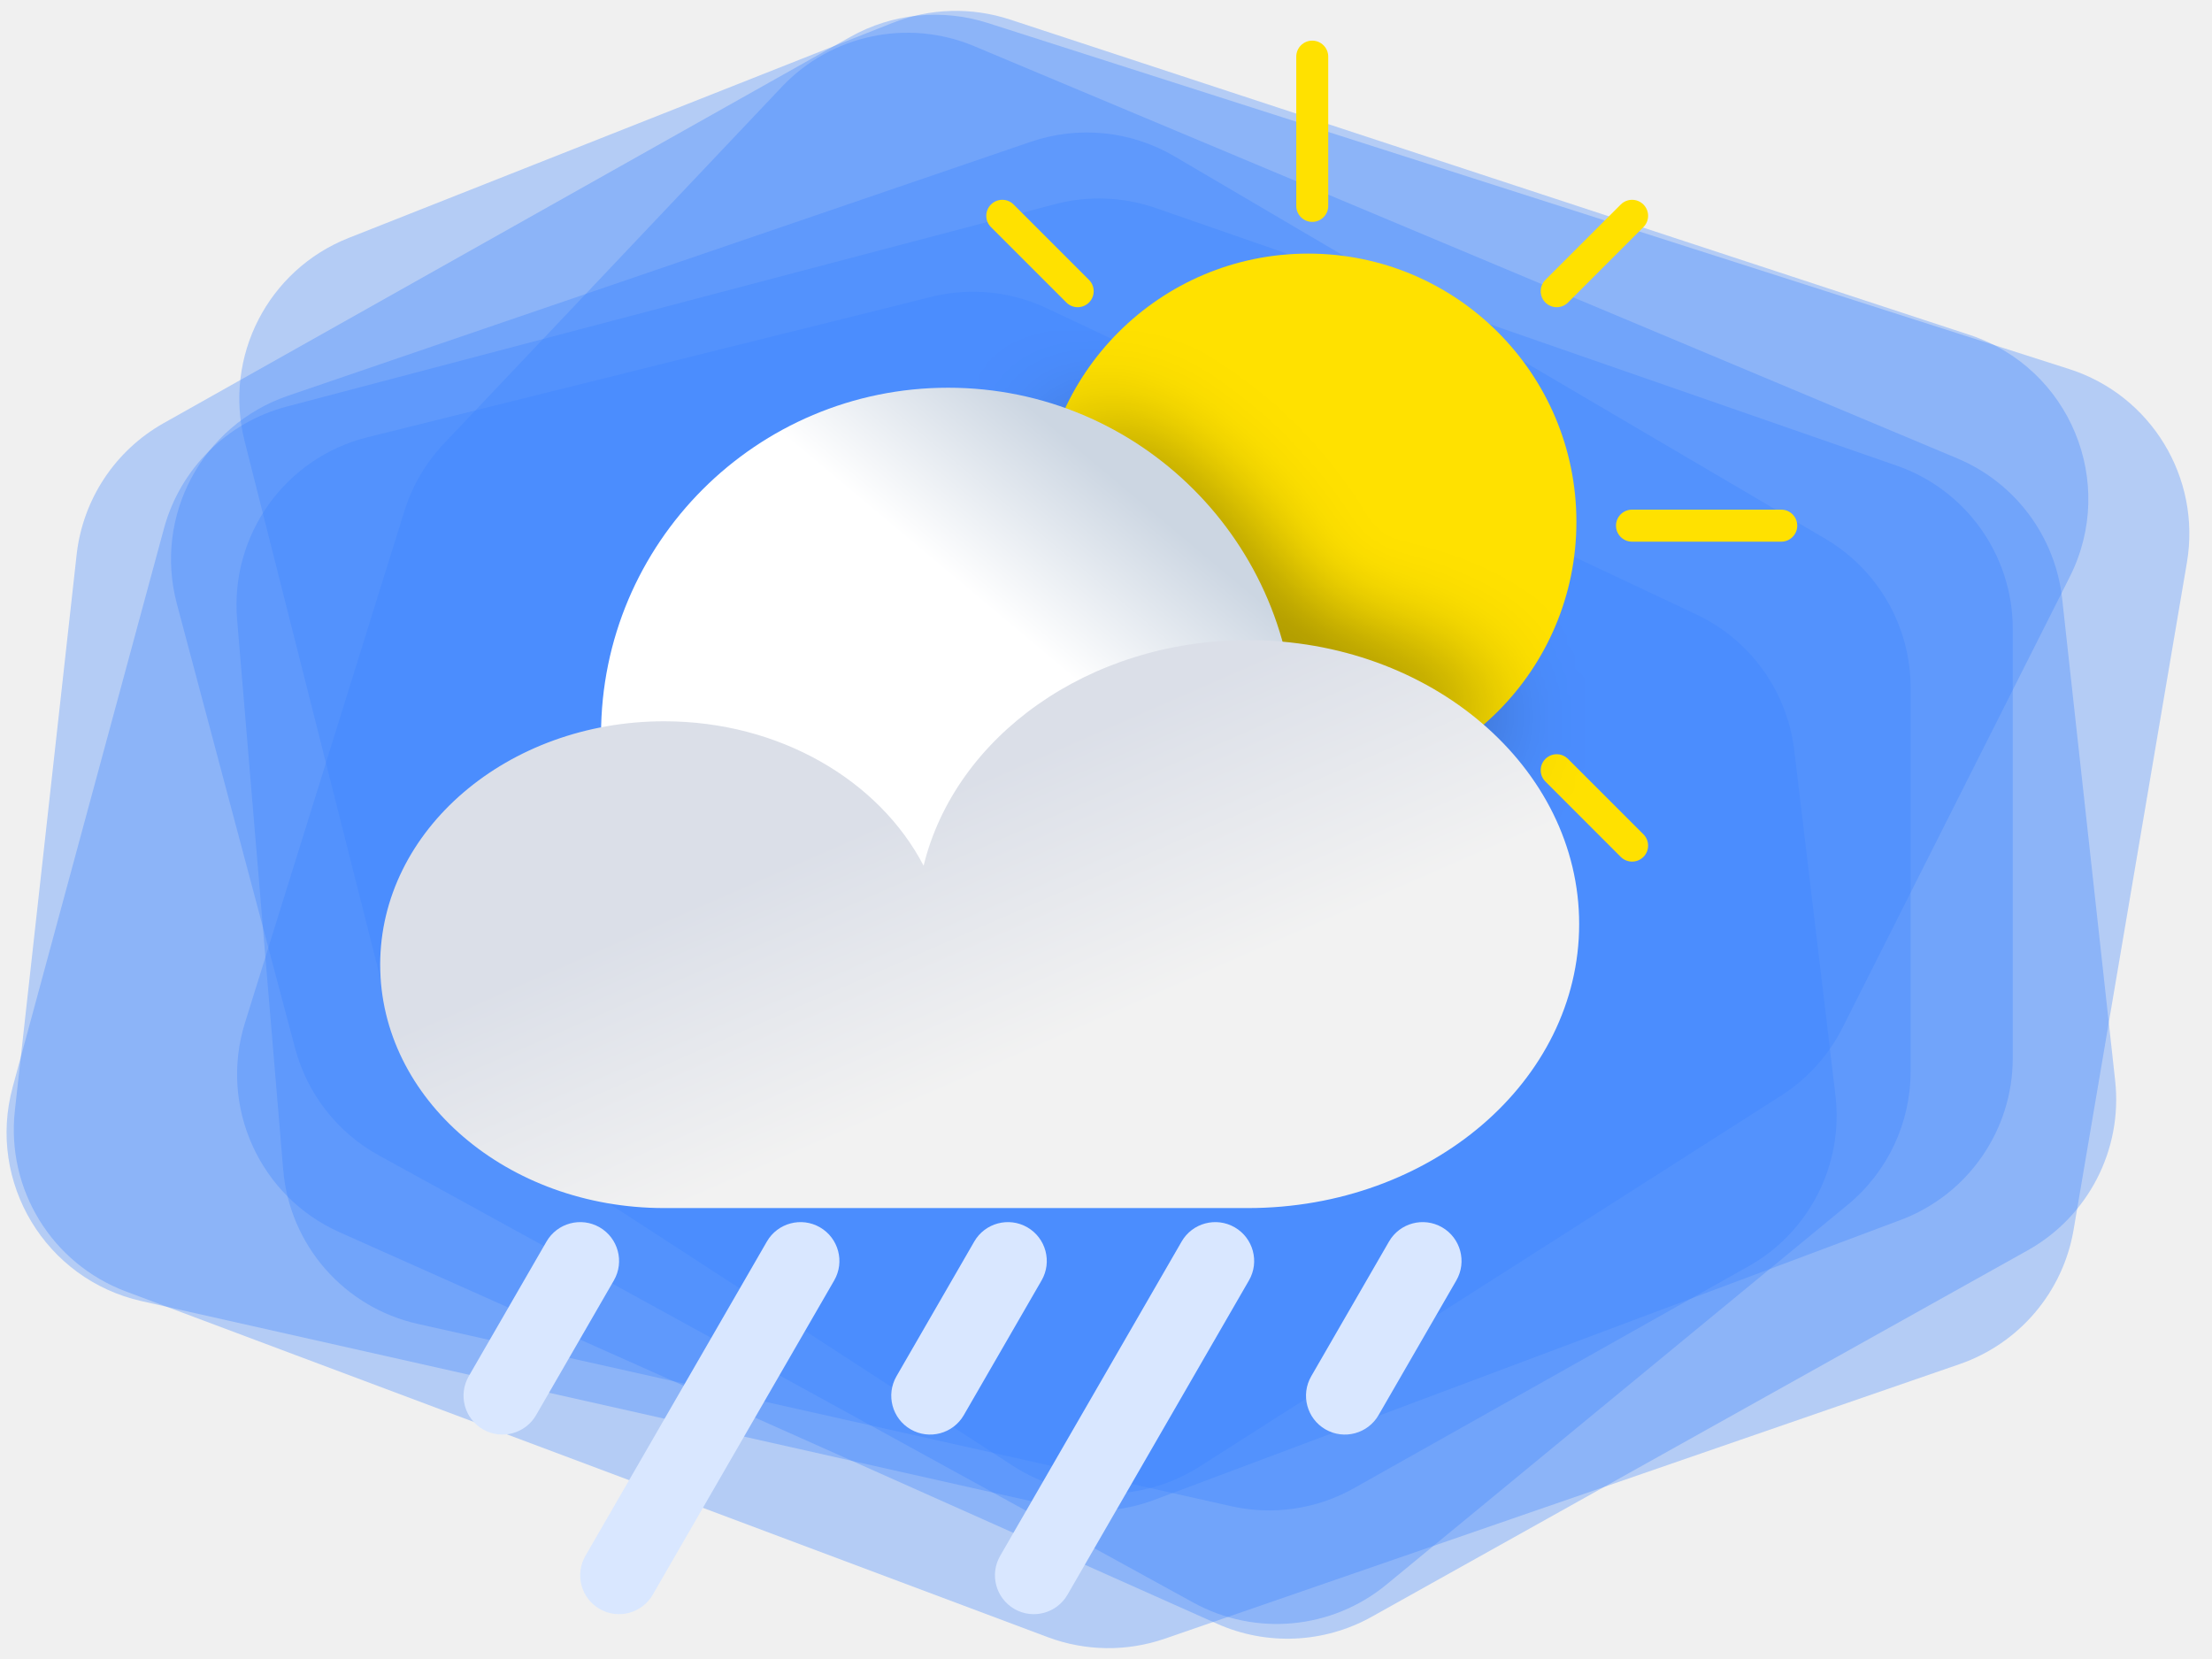
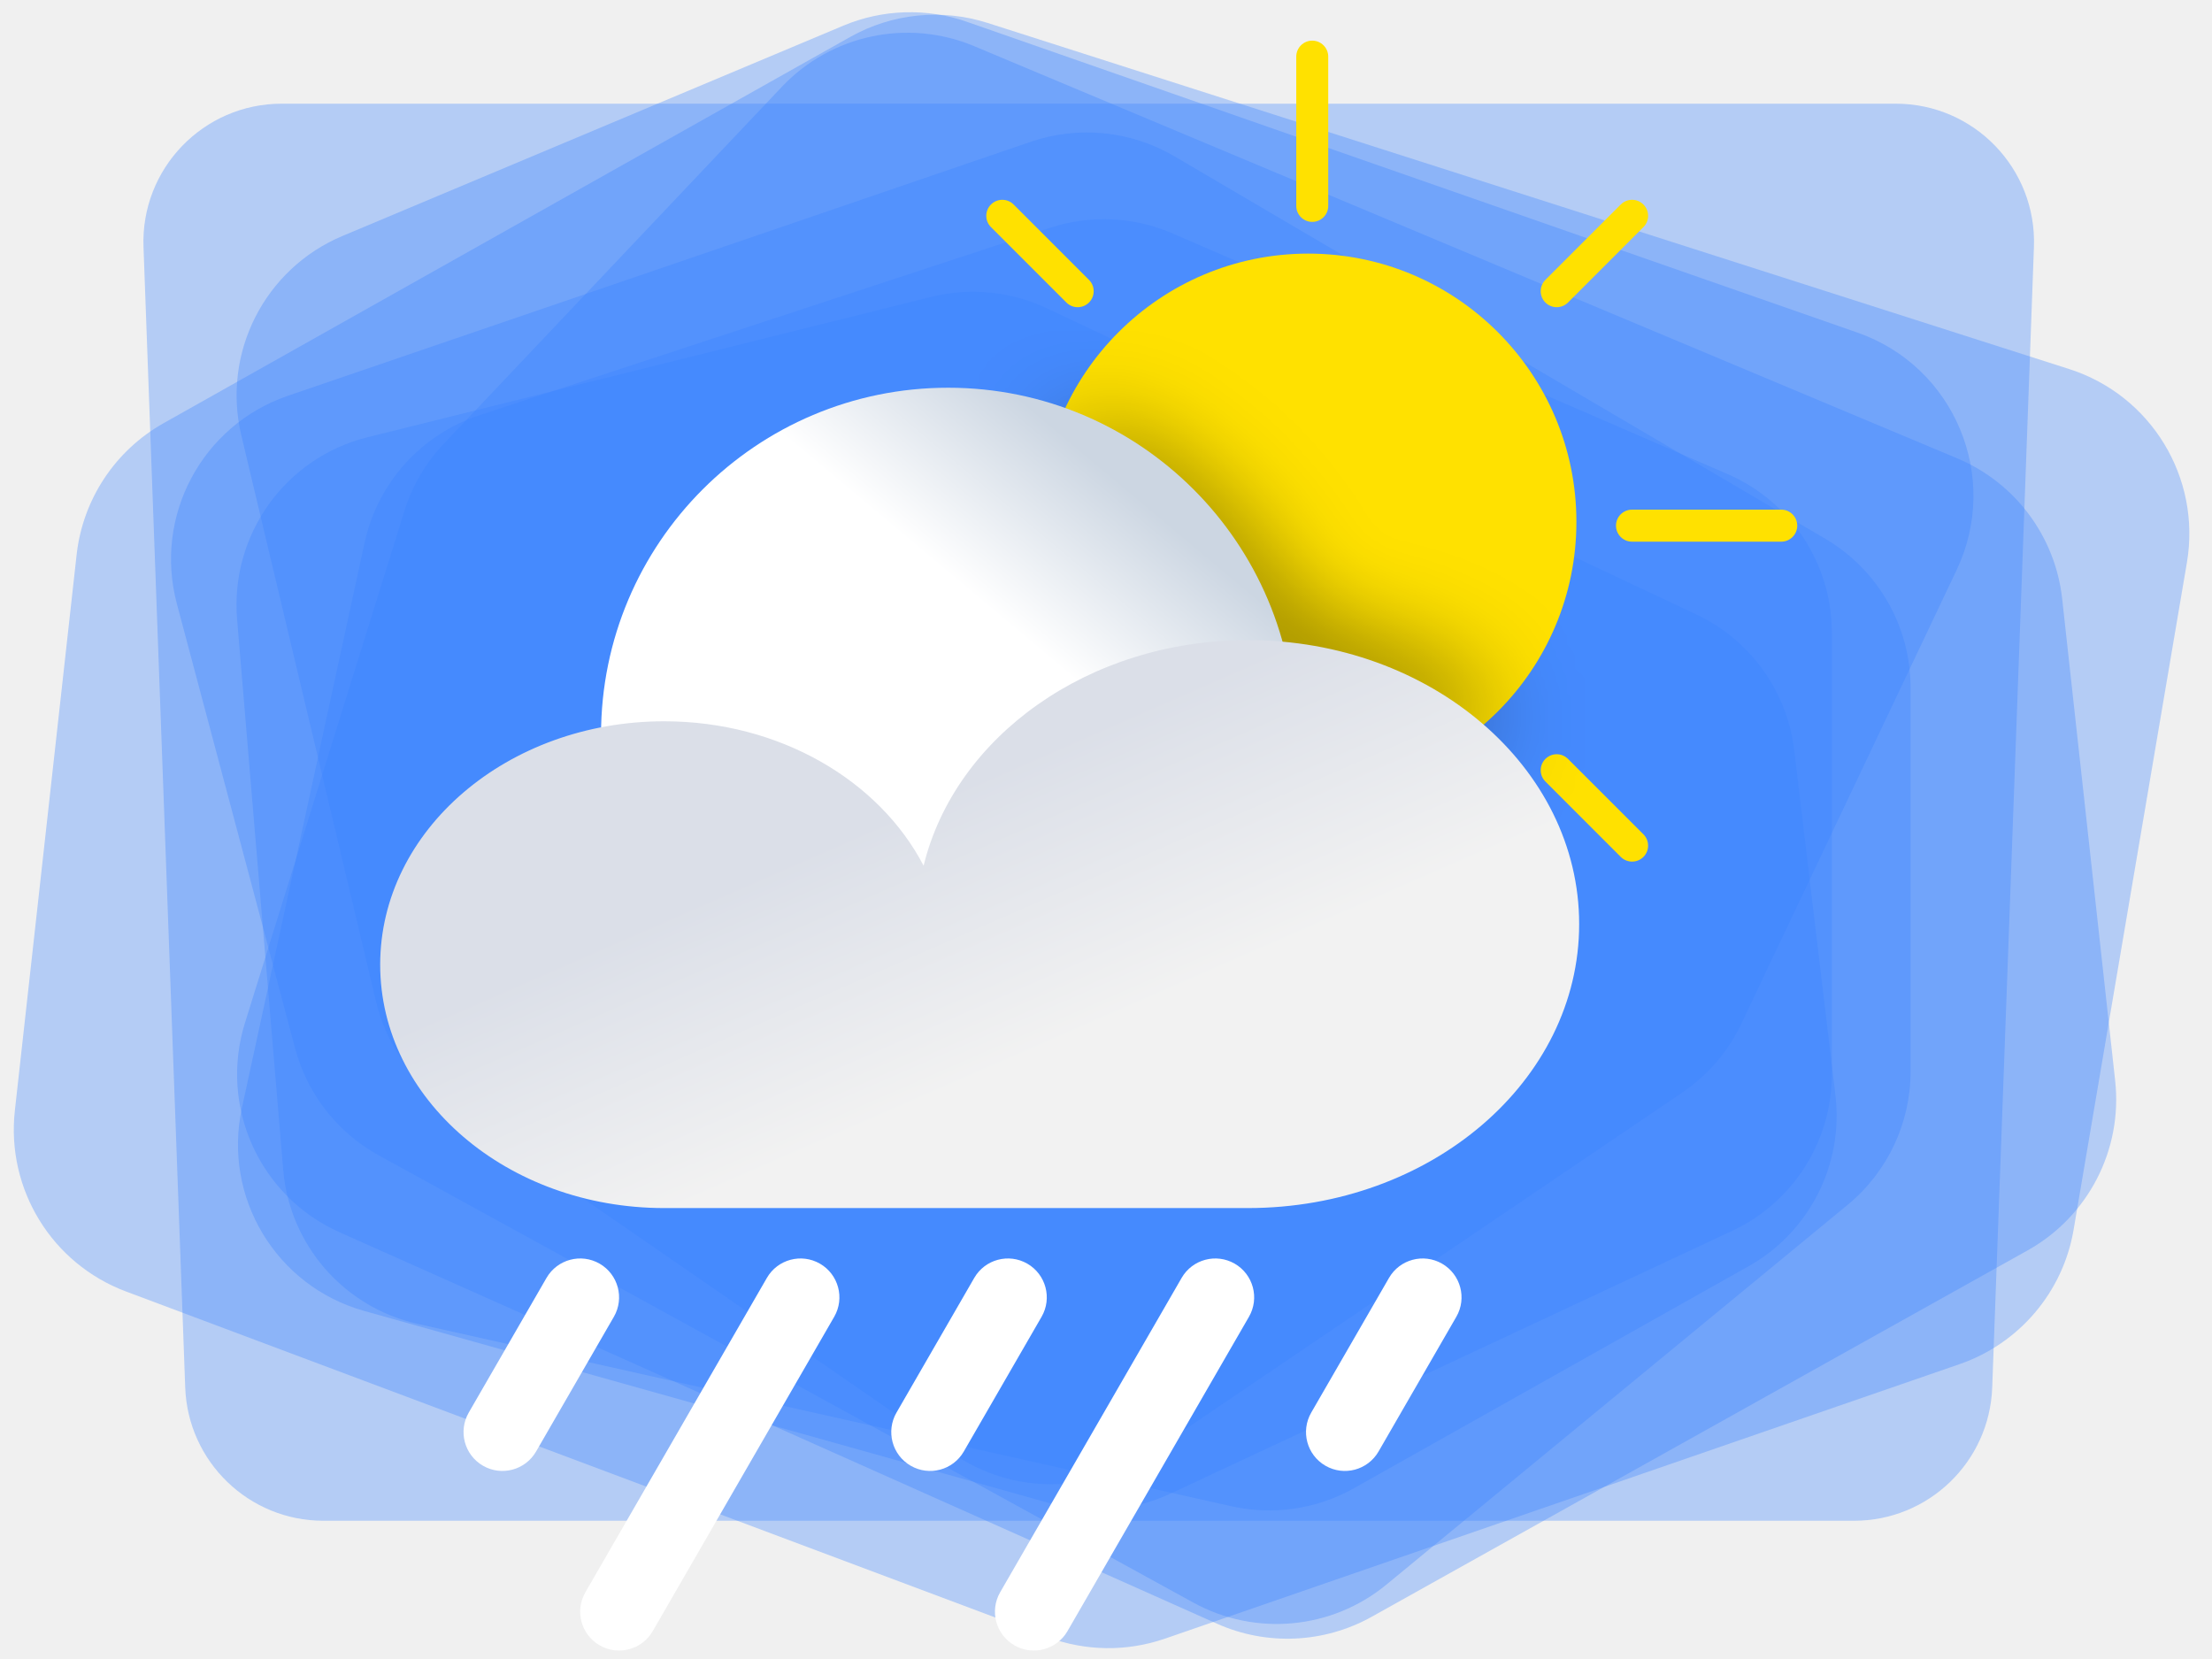
<svg xmlns="http://www.w3.org/2000/svg" width="64" height="48" viewBox="0 0 64 48" fill="none">
-   <g clip-path="url(#clip0_53_1546)">
+   <g clip-path="url(#clip0_55_2017)">
+     <path d="M4.152 7.146C4.069 4.881 5.883 3 8.149 3H54.851C57.117 3 58.931 4.881 58.848 7.146L57.641 40.146C57.562 42.297 55.796 44 53.644 44H9.356C7.204 44 5.438 42.297 5.359 40.146L4.152 7.146Z" fill="#3B83FF" fill-opacity="0.33" />
    <path d="M33.702 47.412C32.602 47.792 31.404 47.776 30.314 47.368L3.644 37.366C1.501 36.563 0.177 34.407 0.43 32.133L2.217 16.049C2.395 14.449 3.332 13.032 4.735 12.243L24.601 1.068C25.812 0.387 27.252 0.241 28.576 0.664L59.868 10.678C62.239 11.436 63.69 13.823 63.274 16.277L59.996 35.579C59.69 37.38 58.426 38.871 56.699 39.468L33.702 47.412Z" fill="#3B83FF" fill-opacity="0.33" />
-     <path d="M29.828 4.102C31.207 3.631 32.723 3.785 33.979 4.523L52.812 15.59C54.34 16.488 55.279 18.129 55.279 19.901V31C55.279 32.494 54.611 33.91 53.457 34.86L40.115 45.846C38.536 47.147 36.324 47.354 34.53 46.369L10.966 33.43C9.768 32.772 8.892 31.653 8.541 30.333L5.117 17.468C4.442 14.929 5.846 12.301 8.332 11.451L29.828 4.102Z" fill="#3B83FF" fill-opacity="0.33" />
+     <path d="M29.828 4.102C31.207 3.631 32.723 3.785 33.979 4.523L52.812 15.59C54.34 16.488 55.279 18.128 55.279 19.901V31C55.279 32.494 54.611 33.91 53.457 34.86L40.115 45.846C38.536 47.147 36.324 47.354 34.53 46.369L10.966 33.43C9.768 32.772 8.892 31.653 8.541 30.333L5.117 17.468C4.442 14.929 5.846 12.301 8.332 11.451L29.828 4.102Z" fill="#3B83FF" fill-opacity="0.33" />
    <path d="M22.624 2.51C24.054 0.999 26.269 0.532 28.188 1.337L56.629 13.262C58.304 13.964 59.467 15.52 59.665 17.326L61.198 31.265C61.418 33.262 60.42 35.197 58.666 36.177L39.688 46.778C38.311 47.547 36.652 47.622 35.212 46.979L9.823 35.651C7.509 34.618 6.333 32.017 7.087 29.597L11.702 14.788C11.929 14.059 12.32 13.392 12.845 12.837L22.624 2.51Z" fill="#3B83FF" fill-opacity="0.33" />
-     <path d="M30.525 5.908C31.486 5.655 32.502 5.694 33.441 6.021L54.877 13.473C56.887 14.171 58.235 16.067 58.235 18.195V30.615C58.235 32.699 56.942 34.565 54.991 35.297L33.397 43.396C32.486 43.738 31.494 43.806 30.544 43.593L4.094 37.645C1.317 37.021 -0.379 34.208 0.365 31.46L4.744 15.291C5.212 13.565 6.566 12.219 8.297 11.763L30.525 5.908Z" fill="#3B83FF" fill-opacity="0.33" />
+     <path d="M30.378 6.593C31.541 6.211 32.804 6.269 33.928 6.756L49.989 13.72C51.817 14.512 53 16.314 53 18.307V31.081C53 33.022 51.877 34.788 50.119 35.61L33.865 43.214C32.781 43.721 31.55 43.822 30.397 43.499L10.536 37.929C7.988 37.215 6.438 34.639 7 32.054L10.55 15.704C10.926 13.971 12.192 12.568 13.876 12.014L30.378 6.593Z" fill="#3B83FF" fill-opacity="0.33" />
    <path d="M26.946 8.59C28.064 8.312 29.244 8.428 30.286 8.92L49.08 17.779C50.638 18.514 51.708 19.999 51.912 21.709L53.104 31.686C53.344 33.692 52.352 35.646 50.591 36.636L39.172 43.059C38.096 43.665 36.833 43.85 35.628 43.58L12.082 38.303C9.951 37.825 8.376 36.019 8.194 33.842L6.86 17.921C6.655 15.476 8.254 13.244 10.634 12.652L26.946 8.59Z" fill="#3B83FF" fill-opacity="0.33" />
-     <path d="M25.819 0.665C26.905 0.235 28.108 0.2 29.218 0.564L56.981 9.687C59.886 10.641 61.262 13.957 59.886 16.687L53.31 29.734C52.906 30.536 52.292 31.215 51.534 31.699L34.713 42.429C33.061 43.483 30.945 43.475 29.301 42.407L13.321 32.028C12.264 31.341 11.506 30.281 11.197 29.06L7.077 12.76C6.461 10.323 7.749 7.809 10.086 6.885L25.819 0.665Z" fill="#3B83FF" fill-opacity="0.33" />
-     <path d="M20.839 33.243V28.512C20.839 28.232 21.066 28.006 21.346 28.006C21.626 28.006 21.853 28.232 21.853 28.512V33.243C21.853 33.523 21.626 33.75 21.346 33.75C21.066 33.75 20.839 33.523 20.839 33.243Z" fill="#FFF39C" />
-     <path d="M13.562 39.819L15.812 35.922C16.123 35.384 16.811 35.2 17.349 35.51C17.887 35.821 18.072 36.509 17.761 37.047L15.511 40.944C15.2 41.482 14.512 41.666 13.974 41.356C13.436 41.045 13.252 40.357 13.562 39.819Z" fill="#D9E7FF" />
-     <path d="M25.938 39.819L28.188 35.922C28.498 35.384 29.186 35.2 29.724 35.51C30.262 35.821 30.447 36.509 30.136 37.047L27.886 40.944C27.575 41.482 26.887 41.666 26.349 41.356C25.811 41.045 25.627 40.357 25.938 39.819Z" fill="#D9E7FF" />
-     <path d="M37.938 39.819L40.188 35.922C40.498 35.384 41.186 35.2 41.724 35.51C42.262 35.821 42.447 36.509 42.136 37.047L39.886 40.944C39.575 41.482 38.887 41.666 38.349 41.356C37.811 41.045 37.627 40.357 37.938 39.819Z" fill="#D9E7FF" />
-     <path d="M16.938 45.015L22.188 35.922C22.498 35.384 23.186 35.2 23.724 35.51C24.262 35.821 24.447 36.509 24.136 37.047L18.886 46.14C18.575 46.678 17.887 46.863 17.349 46.552C16.811 46.241 16.627 45.553 16.938 45.015Z" fill="#D9E7FF" />
-     <path d="M28.938 45.015L34.188 35.922C34.498 35.384 35.186 35.2 35.724 35.51C36.262 35.821 36.447 36.509 36.136 37.047L30.886 46.14C30.575 46.678 29.887 46.863 29.349 46.552C28.811 46.241 28.627 45.553 28.938 45.015Z" fill="#D9E7FF" />
+     <path d="M24.398 0.743C25.537 0.265 26.814 0.225 27.981 0.633L53.744 9.624C56.551 10.604 57.888 13.802 56.613 16.488L50.384 29.616C50.002 30.423 49.41 31.112 48.672 31.612L33.219 42.082C31.513 43.239 29.272 43.229 27.575 42.059L12.906 31.938C11.889 31.236 11.167 30.182 10.881 28.98L6.982 12.595C6.415 10.215 7.654 7.774 9.91 6.827L24.398 0.743Z" fill="#3B83FF" fill-opacity="0.33" />
    <circle cx="37.85" cy="15.098" r="7.76" transform="rotate(-180 37.8501 15.0978)" fill="#FFE100" />
    <path d="M38.43 1.639L38.43 5.958C38.43 6.213 38.223 6.42 37.967 6.42C37.712 6.42 37.505 6.213 37.505 5.958L37.505 1.639C37.505 1.383 37.712 1.176 37.967 1.176C38.223 1.176 38.43 1.383 38.43 1.639Z" fill="#FFE100" />
    <path d="M38.43 24.466L38.43 28.785C38.43 29.041 38.223 29.248 37.967 29.248C37.712 29.248 37.505 29.041 37.505 28.785L37.505 24.466C37.505 24.211 37.712 24.004 37.967 24.004C38.223 24.004 38.43 24.211 38.43 24.466Z" fill="#FFE100" />
    <path d="M47.218 14.746L51.537 14.746C51.793 14.746 52 14.953 52 15.209C52 15.464 51.793 15.672 51.537 15.672L47.218 15.672C46.963 15.672 46.756 15.464 46.756 15.209C46.756 14.953 46.963 14.746 47.218 14.746Z" fill="#FFE100" />
    <path d="M47.549 6.571L45.367 8.753C45.187 8.933 44.894 8.933 44.713 8.753C44.532 8.572 44.532 8.279 44.713 8.098L46.894 5.917C47.075 5.736 47.368 5.736 47.549 5.917C47.73 6.098 47.73 6.391 47.549 6.571Z" fill="#FFE100" />
    <path d="M31.508 22.612L29.327 24.794C29.146 24.974 28.853 24.974 28.672 24.794C28.491 24.613 28.491 24.32 28.672 24.139L30.854 21.958C31.034 21.777 31.327 21.777 31.508 21.958C31.689 22.139 31.689 22.432 31.508 22.612Z" fill="#FFE100" />
    <path d="M29.327 5.917L31.508 8.098C31.689 8.279 31.689 8.572 31.508 8.753C31.327 8.933 31.034 8.933 30.854 8.753L28.672 6.571C28.491 6.391 28.491 6.098 28.672 5.917C28.853 5.736 29.146 5.736 29.327 5.917Z" fill="#FFE100" />
    <path d="M45.367 21.958L47.549 24.139C47.73 24.32 47.73 24.613 47.549 24.794C47.368 24.974 47.075 24.974 46.894 24.794L44.713 22.612C44.532 22.431 44.532 22.139 44.713 21.958C44.894 21.777 45.187 21.777 45.367 21.958Z" fill="#FFE100" />
-     <g filter="url(#filter0_f_53_1546)">
+     <g filter="url(#filter0_f_55_2017)">
      <path d="M31.084 13.044C32.605 13.652 35.922 15.783 37.018 19.434C38.083 19.282 40.669 19.434 42.495 21.26" stroke="black" />
    </g>
-     <circle cx="27.432" cy="21.26" r="10.042" fill="url(#paint0_linear_53_1546)" />
-     <path fill-rule="evenodd" clip-rule="evenodd" d="M36.105 18.521C41.399 18.521 45.69 22.2 45.69 26.737C45.69 31.275 41.399 34.953 36.105 34.953C26.828 34.953 28.028 34.953 19.216 34.953C14.678 34.953 11 31.8 11 27.911C11 24.022 14.678 20.869 19.216 20.869C22.564 20.869 25.442 22.586 26.723 25.048C27.631 21.321 31.486 18.521 36.105 18.521Z" fill="url(#paint1_linear_53_1546)" />
+     <circle cx="27.432" cy="21.26" r="10.042" fill="url(#paint0_linear_55_2017)" />
+     <path fill-rule="evenodd" clip-rule="evenodd" d="M36.105 18.521C41.399 18.521 45.69 22.2 45.69 26.737C45.69 31.275 41.399 34.953 36.105 34.953C26.828 34.953 28.028 34.953 19.216 34.953C14.678 34.953 11 31.8 11 27.911C11 24.022 14.678 20.869 19.216 20.869C22.564 20.869 25.442 22.586 26.723 25.048C27.631 21.321 31.486 18.521 36.105 18.521Z" fill="url(#paint1_linear_55_2017)" />
+     <path d="M13.562 40.871L15.812 36.974C16.123 36.436 16.811 36.252 17.349 36.562C17.887 36.873 18.072 37.561 17.761 38.099L15.511 41.996C15.2 42.535 14.512 42.719 13.974 42.408C13.436 42.097 13.252 41.41 13.562 40.871Z" fill="white" />
+     <path d="M25.938 40.871L28.188 36.974C28.498 36.436 29.186 36.252 29.724 36.562C30.262 36.873 30.447 37.561 30.136 38.099L27.886 41.996C27.575 42.535 26.887 42.719 26.349 42.408C25.811 42.097 25.627 41.41 25.938 40.871Z" fill="white" />
+     <path d="M37.938 40.871L40.188 36.974C40.498 36.436 41.186 36.252 41.724 36.562C42.262 36.873 42.447 37.561 42.136 38.099L39.886 41.996C39.575 42.535 38.887 42.719 38.349 42.408C37.811 42.097 37.627 41.41 37.938 40.871Z" fill="white" />
+     <path d="M16.938 46.068L22.188 36.974C22.498 36.436 23.186 36.252 23.724 36.562C24.262 36.873 24.447 37.561 24.136 38.099L18.886 47.193C18.575 47.731 17.887 47.915 17.349 47.604C16.811 47.294 16.627 46.606 16.938 46.068Z" fill="white" />
+     <path d="M28.938 46.068L34.188 36.974C34.498 36.436 35.186 36.252 35.724 36.562C36.262 36.873 36.447 37.561 36.136 38.099L30.886 47.193C30.575 47.731 29.887 47.915 29.349 47.604C28.811 47.294 28.627 46.606 28.938 46.068Z" fill="white" />
  </g>
  <defs>
-     <filter id="filter0_f_53_1546" x="27.898" y="9.58" width="17.95" height="15.034" filterUnits="userSpaceOnUse" color-interpolation-filters="sRGB">
+     <filter id="filter0_f_55_2017" x="27.898" y="9.58" width="17.95" height="15.034" filterUnits="userSpaceOnUse" color-interpolation-filters="sRGB">
      <feFlood flood-opacity="0" result="BackgroundImageFix" />
      <feBlend mode="normal" in="SourceGraphic" in2="BackgroundImageFix" result="shape" />
-       <feGaussianBlur stdDeviation="1.5" result="effect1_foregroundBlur_53_1546" />
+       <feGaussianBlur stdDeviation="1.5" result="effect1_foregroundBlur_55_2017" />
    </filter>
-     <linearGradient id="paint0_linear_53_1546" x1="33.457" y1="14.833" x2="23.014" y2="27.285" gradientUnits="userSpaceOnUse">
+     <linearGradient id="paint0_linear_55_2017" x1="33.457" y1="14.833" x2="23.014" y2="27.285" gradientUnits="userSpaceOnUse">
      <stop stop-color="#CCD6E2" />
      <stop offset="0.322" stop-color="white" />
    </linearGradient>
-     <linearGradient id="paint1_linear_53_1546" x1="30.171" y1="30.389" x2="26.976" y2="23.086" gradientUnits="userSpaceOnUse">
+     <linearGradient id="paint1_linear_55_2017" x1="30.171" y1="30.389" x2="26.976" y2="23.086" gradientUnits="userSpaceOnUse">
      <stop stop-color="#F2F2F2" />
      <stop offset="1" stop-color="#DBDFE8" />
    </linearGradient>
-     <clipPath id="clip0_53_1546">
+     <clipPath id="clip0_55_2017">
      <rect width="64" height="48" fill="white" />
    </clipPath>
  </defs>
</svg>
